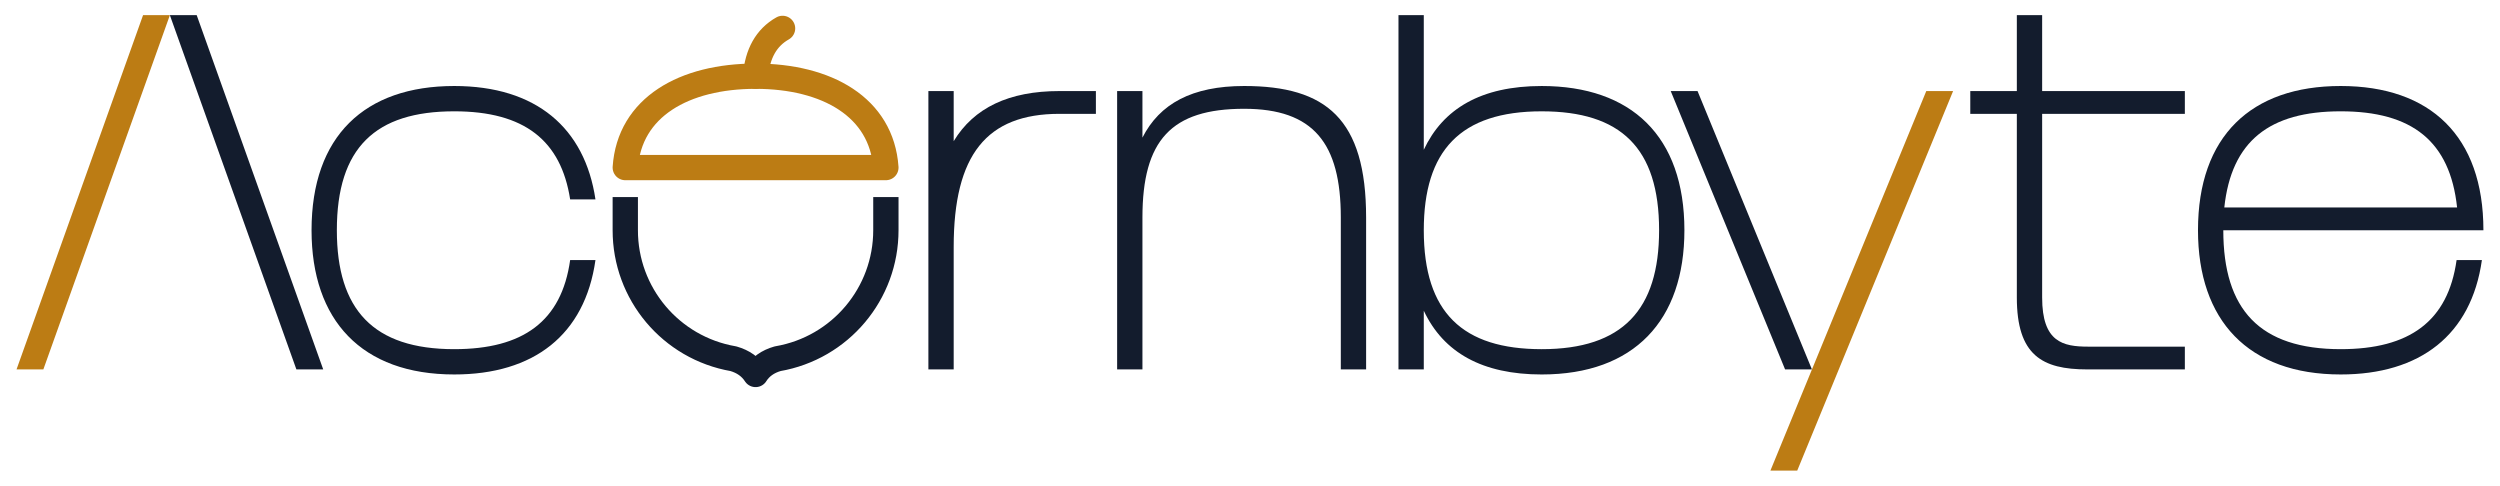
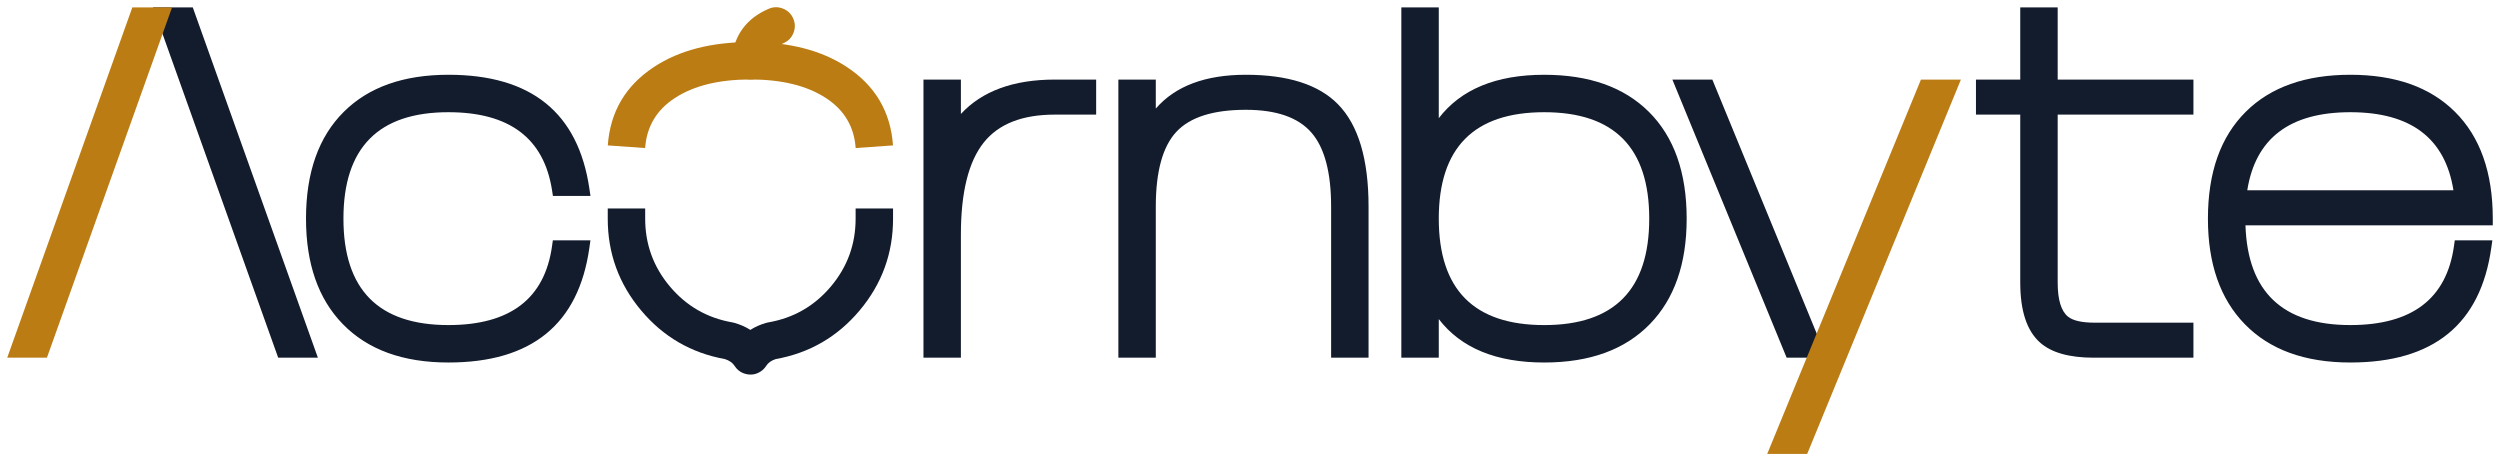
- <svg xmlns="http://www.w3.org/2000/svg" viewBox="-246.75 -48.00 493.51 96.01" width="494" height="96" role="img" aria-label="AcornByte">
-   <g transform="matrix(1.3889 0 0 1.3889 -213.4499 -10.0002)">
-     <g transform="translate(10.9089 0)">
-       <path fill="#131c2d" transform="translate(-109.4354 -97.1176)" d="M 102.343 71.915 L 120.344 122.32 L 116.528 122.32 L 98.526 71.915 Z" />
-     </g>
-     <g transform="translate(-10.9089 0)">
-       <polygon fill="#bc7c14" points="7.093,-25.202 10.909,-25.202 -7.093,25.202 -10.909,25.202" />
-     </g>
-   </g>
-   <g transform="matrix(1.3889 0 0 1.3889 -157.4 -2.5009)">
-     <path fill="#131c2d" transform="translate(-98.562 -102.5181)" d="M 98.67 85.597 C 87.437 85.597 81.965 90.781 81.965 102.518 C 81.965 113.823 87.149 119.44 98.67 119.44 C 108.463 119.44 113.935 115.479 115.159 106.766 L 118.76 106.766 C 117.248 117.423 109.975 123.04 98.67 123.04 C 85.493 123.04 78.364 115.335 78.364 102.518 C 78.364 89.125 85.925 81.996 98.67 81.996 C 110.335 81.996 117.248 87.973 118.76 98.126 L 115.159 98.126 C 113.863 89.773 108.679 85.597 98.67 85.597 Z" />
-   </g>
-   <g transform="matrix(1.3889 0 0 1.3889 -97.7 -2.5009)">
-     <g transform="translate(-98.5623 -102.5181)">
-       <path d="M 80.02 97.8 L 80.02 102.5 A 18.54 18.54 0 0 0 95.4 120.8 Q 97.5 121.4 98.56 123.04 Q 99.6 121.4 101.7 120.8 A 18.54 18.54 0 0 0 117.1 102.5 L 117.1 97.8" fill="none" stroke="#131c2d" stroke-width="3.6" stroke-linejoin="round" />
-       <path d="M 80.02 93.6 C 80.6 85 88.4 80.6 98.56 80.6 C 108.7 80.6 116.5 85 117.1 93.6 Z" fill="none" stroke="#bc7c14" stroke-width="3.6" stroke-linejoin="round" />
-       <path d="M 98.56 80.6 C 98.8 77.4 100.1 75.1 102.4 73.8" fill="none" stroke="#bc7c14" stroke-width="3.6" stroke-linecap="round" />
-     </g>
-   </g>
-   <g transform="matrix(1.3889 0 0 1.3889 -47.0011 -2.5009)">
-     <path fill="#131c2d" transform="translate(-98.5618 -102.5181)" d="M 86.645 82.716 L 90.245 82.716 L 90.245 89.845 C 93.125 85.093 98.094 82.716 105.294 82.716 L 110.479 82.716 L 110.479 85.957 L 105.294 85.957 C 94.926 85.957 90.245 91.789 90.245 104.894 L 90.245 122.32 L 86.645 122.32 L 86.645 82.716 Z" />
-   </g>
-   <g transform="matrix(1.3889 0 0 1.3889 -1.6504 -3.0009)">
-     <path fill="#131c2d" transform="translate(-98.5619 -102.1581)" d="M 98.922 85.237 C 88.553 85.237 84.449 89.701 84.449 100.718 L 84.449 122.32 L 80.848 122.32 L 80.848 82.716 L 84.449 82.716 L 84.449 89.341 C 86.897 84.517 91.505 81.996 98.922 81.996 C 110.587 81.996 116.275 86.677 116.275 100.718 L 116.275 122.32 L 112.675 122.32 L 112.675 100.718 C 112.675 90.133 108.787 85.237 98.922 85.237 Z" />
-   </g>
-   <g transform="matrix(1.3889 0 0 1.3889 57.5999 -9.5002)">
-     <path fill="#131c2d" transform="translate(-98.5621 -97.4776)" d="M 81.821 113.967 L 81.821 122.32 L 78.22 122.32 L 78.22 71.915 L 81.821 71.915 L 81.821 91.069 C 84.557 85.237 89.957 81.996 98.598 81.996 C 111.343 81.996 118.904 89.125 118.904 102.518 C 118.904 115.335 111.775 123.04 98.598 123.04 C 90.173 123.04 84.629 119.944 81.821 113.967 Z M 98.598 119.44 C 110.119 119.44 115.303 113.823 115.303 102.518 C 115.303 90.781 109.831 85.597 98.598 85.597 C 87.005 85.597 81.821 91.213 81.821 102.518 C 81.821 114.255 87.365 119.44 98.598 119.44 Z" />
-   </g>
-   <g transform="matrix(1.3889 0 0 1.3889 111.0497 7.5)">
-     <g transform="translate(-10.0447 -7.2006)">
-       <path fill="#131c2d" transform="translate(-88.5176 -102.5181)" d="M 82.289 82.716 L 98.562 122.32 L 94.746 122.32 L 78.473 82.716 Z" />
-     </g>
-     <g transform="translate(7.0925 0)">
-       <polygon fill="#bc7c14" points="9.181,-27.002 12.997,-27.002 -9.181,27.002 -12.997,27.002" />
-     </g>
-   </g>
-   <g transform="matrix(1.3889 0 0 1.3889 163.5491 -10.0002)">
-     <path fill="#131c2d" transform="translate(-98.562 -97.1176)" d="M 89.921 112.095 L 89.921 85.957 L 83.297 85.957 L 83.297 82.716 L 89.921 82.716 L 89.921 71.915 L 93.522 71.915 L 93.522 82.716 L 113.827 82.716 L 113.827 85.957 L 93.522 85.957 L 93.522 112.095 C 93.522 118.431 96.474 119.08 100.074 119.08 L 113.827 119.08 L 113.827 122.32 L 99.93 122.32 C 93.522 122.32 89.921 120.304 89.921 112.095 Z" />
-   </g>
-   <g transform="matrix(1.3889 0 0 1.3889 215.55 -2.5009)">
-     <path fill="#131c2d" transform="translate(-98.598 -102.5181)" d="M 78.292 102.518 C 78.292 89.125 85.853 81.996 98.598 81.996 C 111.343 81.996 118.904 89.125 118.904 102.518 L 81.893 102.518 C 81.893 113.823 87.077 119.44 98.598 119.44 C 108.391 119.44 113.863 115.479 115.087 106.766 L 118.688 106.766 C 117.176 117.423 109.903 123.04 98.598 123.04 C 85.421 123.04 78.292 115.335 78.292 102.518 Z M 115.159 99.278 C 114.151 89.845 108.751 85.597 98.598 85.597 C 88.445 85.597 83.045 89.845 82.037 99.278 Z" />
-   </g>
+ <svg xmlns="http://www.w3.org/2000/svg" viewBox="-260.002 -47.927 519.422 95.820" role="img" aria-label="AcornByte">
+   <defs />
+   <path fill="#131c2d" d="M-220.928,-45.004 L-195.925,25.003 L-201.226,25.003 L-226.228,-45.004 Z" />
+   <path fill="#131c2d" d="M-219.62,-45.471 L-193.954,26.392 L-202.204,26.392 L-228.199,-46.392 L-219.949,-46.392 Z M-221.906,-43.615 L-224.257,-43.615 L-200.247,23.614 L-197.896,23.614 L-221.906,-43.615 Z" />
+   <path fill="#bc7c14" d="M-231.528,-45.004 L-226.228,-45.004 L-251.23,25.003 L-256.531,25.003 Z" />
+   <path fill="#bc7c14" d="M-224.257,-46.392 L-250.251,26.392 L-258.502,26.392 L-232.507,-46.392 L-224.257,-46.392 Z M-230.55,-43.615 L-254.56,23.614 L-252.209,23.614 L-228.199,-43.615 L-230.55,-43.615 Z" />
+   <path fill="#131c2d" d="M-166.833,-26.003 C-182.435,-26.003 -190.035,-18.803 -190.035,-2.501 C-190.035,13.2 -182.835,21.001 -166.833,21.001 C-153.232,21.001 -145.631,15.501 -143.931,3.4 L-138.93,3.4 C-141.031,18.201 -151.131,26.002 -166.833,26.002 C-185.135,26.002 -195.036,15.301 -195.036,-2.501 C-195.036,-21.103 -184.535,-31.004 -166.833,-31.004 C-150.631,-31.004 -141.031,-22.703 -138.93,-8.602 L-143.931,-8.602 C-145.731,-20.203 -152.932,-26.003 -166.833,-26.003 Z" />
+   <path fill="#131c2d" d="M-166.833,-24.614 Q-188.646,-24.614 -188.646,-2.501 Q-188.646,19.612 -166.833,19.612 Q-147.611,19.612 -145.306,3.206 L-145.138,2.011 L-137.33,2.011 L-137.555,3.595 Q-140.932,27.391 -166.833,27.391 Q-181.021,27.391 -188.793,19.394 Q-196.424,11.543 -196.424,-2.501 Q-196.424,-16.901 -188.551,-24.714 Q-180.812,-32.393 -166.833,-32.393 Q-141.07,-32.393 -137.557,-8.806 L-137.319,-7.213 L-145.121,-7.213 L-145.303,-8.389 Q-147.821,-24.614 -166.833,-24.614 Z M-166.833,-27.392 Q-146.129,-27.392 -142.763,-9.99 L-140.576,-9.99 Q-144.359,-29.615 -166.833,-29.615 Q-193.647,-29.615 -193.647,-2.501 Q-193.647,10.415 -186.801,17.458 Q-179.847,24.613 -166.833,24.613 Q-144.229,24.613 -140.564,4.789 L-142.746,4.789 Q-145.896,22.39 -166.833,22.39 Q-191.424,22.39 -191.424,-2.501 Q-191.424,-27.392 -166.833,-27.392 Z" />
+   <path fill="#131c2d" d="M-125.953,-4.609 L-125.953,-2.526 Q-125.967,5.468 -120.828,11.583 Q-115.689,17.697 -107.818,19.059 Q-107.613,19.094 -107.413,19.152 Q-105.572,19.678 -104.104,20.616 Q-102.641,19.678 -100.799,19.152 Q-100.597,19.094 -100.39,19.058 Q-92.512,17.704 -87.365,11.589 Q-82.219,5.473 -82.231,-2.52 L-82.231,-4.609 L-74.453,-4.609 L-74.453,-2.532 Q-74.437,8.305 -81.414,16.597 Q-88.314,24.795 -98.832,26.681 Q-100.194,27.116 -100.808,28.085 Q-101.265,28.805 -101.981,29.268 Q-103.334,30.142 -104.909,29.804 Q-106.484,29.466 -107.358,28.113 Q-107.999,27.122 -109.381,26.681 Q-119.892,24.785 -126.782,16.587 Q-133.75,8.297 -133.731,-2.526 L-133.731,-4.609 Z" />
+   <path fill="#bc7c14" d="M-133.722,-17.717 Q-132.979,-28.221 -124.076,-34.049 Q-116.219,-39.193 -104.092,-39.193 Q-91.982,-39.193 -84.119,-34.05 Q-75.205,-28.219 -74.463,-17.717 L-82.221,-17.169 Q-82.691,-23.822 -88.377,-27.541 Q-94.3,-31.415 -104.092,-31.415 Q-113.899,-31.415 -119.816,-27.542 Q-125.493,-23.826 -125.963,-17.169 Z" />
+   <path fill="#bc7c14" d="M-107.962,-35.685 Q-107.232,-43.113 -100.296,-46.098 Q-98.817,-46.735 -97.32,-46.139 Q-95.824,-45.544 -95.187,-44.064 Q-94.55,-42.584 -95.146,-41.088 Q-95.742,-39.591 -97.221,-38.954 Q-99.941,-37.784 -100.222,-34.923 Q-100.38,-33.32 -101.625,-32.298 Q-102.87,-31.276 -104.473,-31.434 Q-106.076,-31.592 -107.098,-32.837 Q-108.12,-34.082 -107.962,-35.685 Z" />
+   <path fill="#131c2d" d="M-66.748,-30.004 L-61.747,-30.004 L-61.747,-20.103 C-57.747,-26.703 -50.846,-30.004 -40.845,-30.004 L-33.644,-30.004 L-33.644,-25.503 L-40.845,-25.503 C-55.246,-25.503 -61.747,-17.402 -61.747,0.799 L-61.747,25.002 L-66.748,25.002 L-66.748,-30.004 Z" />
+   <path fill="#131c2d" d="M-60.358,-31.393 L-60.358,-24.253 Q-53.735,-31.393 -40.845,-31.393 L-32.256,-31.393 L-32.256,-24.114 L-40.845,-24.114 Q-50.989,-24.114 -55.61,-18.312 Q-60.358,-12.351 -60.358,0.799 L-60.358,26.391 L-68.136,26.391 L-68.136,-31.393 L-60.358,-31.393 Z M-65.359,-28.615 L-65.359,23.613 L-63.136,23.613 L-63.136,0.799 Q-63.136,-26.892 -40.845,-26.892 L-35.033,-26.892 L-35.033,-28.615 L-40.845,-28.615 Q-54.964,-28.615 -60.559,-19.383 L-63.136,-20.103 L-63.136,-28.615 L-65.359,-28.615 Z" />
+   <path fill="#131c2d" d="M-1.15,-26.503 C-15.551,-26.503 -21.252,-20.303 -21.252,-5.001 L-21.252,25.002 L-26.252,25.002 L-26.252,-30.004 L-21.252,-30.004 L-21.252,-20.803 C-17.851,-27.503 -11.451,-31.004 -1.15,-31.004 C15.052,-31.004 22.952,-24.503 22.952,-5.001 L22.952,25.002 L17.952,25.002 L17.952,-5.001 C17.952,-19.702 12.552,-26.503 -1.15,-26.503 Z" />
+   <path fill="#131c2d" d="M-1.15,-25.114 Q-11.328,-25.114 -15.585,-20.544 Q-19.863,-15.951 -19.863,-5.001 L-19.863,26.391 L-27.641,26.391 L-27.641,-31.393 L-19.863,-31.393 L-19.863,-25.37 Q-13.779,-32.393 -1.15,-32.393 Q11.958,-32.393 17.966,-26.29 Q24.341,-19.816 24.341,-5.001 L24.341,26.391 L16.563,26.391 L16.563,-5.001 Q16.563,-15.65 12.489,-20.356 Q8.37,-25.114 -1.15,-25.114 Z M-1.15,-27.892 Q19.341,-27.892 19.341,-5.001 L19.341,23.613 L21.563,23.613 L21.563,-5.001 Q21.563,-18.678 15.987,-24.341 Q10.795,-29.615 -1.15,-29.615 Q-15.222,-29.615 -20.013,-20.174 L-22.641,-20.803 L-22.641,-28.615 L-24.863,-28.615 L-24.863,23.613 L-22.641,23.613 L-22.641,-5.001 Q-22.641,-17.044 -17.618,-22.437 Q-12.537,-27.892 -1.15,-27.892 Z" />
+   <path fill="#131c2d" d="M37.542,13.402 L37.542,25.003 L32.541,25.003 L32.541,-45.004 L37.542,-45.004 L37.542,-18.401 C41.342,-26.502 48.843,-31.002 60.844,-31.002 C78.546,-31.002 89.047,-21.101 89.047,-2.499 C89.047,15.302 79.146,26.003 60.844,26.003 C49.143,26.003 41.442,21.703 37.542,13.402 Z M60.844,21.003 C76.846,21.003 84.046,13.202 84.046,-2.499 C84.046,-18.801 76.446,-26.002 60.844,-26.002 C44.742,-26.002 37.542,-18.201 37.542,-2.499 C37.542,13.802 45.242,21.003 60.844,21.003 Z" />
+   <path fill="#131c2d" d="M38.931,18.371 L38.931,26.392 L31.152,26.392 L31.152,-46.392 L38.931,-46.392 L38.931,-23.374 Q45.854,-32.391 60.844,-32.391 Q74.823,-32.391 82.562,-24.712 Q90.435,-16.9 90.435,-2.499 Q90.435,11.544 82.804,19.396 Q75.032,27.392 60.844,27.392 Q45.859,27.392 38.931,18.371 Z M36.153,13.402 L38.799,12.811 Q44.345,24.614 60.844,24.614 Q73.858,24.614 80.812,17.459 Q87.658,10.417 87.658,-2.499 Q87.658,-29.613 60.844,-29.613 Q44.336,-29.613 38.799,-17.811 L36.153,-18.401 L36.153,-43.615 L33.93,-43.615 L33.93,23.614 L36.153,23.614 Z M60.844,22.392 Q36.153,22.392 36.153,-2.499 Q36.153,-27.39 60.844,-27.39 Q85.435,-27.39 85.435,-2.499 Q85.435,22.392 60.844,22.392 Z M60.844,19.614 Q82.657,19.614 82.657,-2.499 Q82.657,-24.613 60.844,-24.613 Q38.931,-24.613 38.931,-2.499 Q38.931,19.614 60.844,19.614 Z" />
+   <path fill="#131c2d" d="M94.837,-30.004 L117.439,25.002 L112.139,25.002 L89.537,-30.004 Z" />
+   <path fill="#131c2d" d="M96.122,-30.532 L119.512,26.391 L111.208,26.391 L87.464,-31.393 L95.768,-31.393 Z M93.906,-28.615 L91.609,-28.615 L113.07,23.613 L115.367,23.613 L93.906,-28.615 Z" />
+   <path fill="#bc7c14" d="M140.042,-30.004 L145.341,-30.004 L114.539,45.004 L109.238,45.004 Z" />
+   <path fill="#bc7c14" d="M147.413,-31.393 L115.47,46.393 L107.166,46.393 L139.11,-31.393 L147.413,-31.393 Z M140.973,-28.615 L111.31,43.615 L113.608,43.615 L143.27,-28.615 L140.973,-28.615 Z" />
+   <path fill="#131c2d" d="M161.132,10.802 L161.132,-25.502 L151.931,-25.502 L151.931,-30.002 L161.132,-30.002 L161.132,-45.004 L166.132,-45.004 L166.132,-30.002 L194.335,-30.002 L194.335,-25.502 L166.132,-25.502 L166.132,10.802 C166.132,19.603 170.233,20.503 175.233,20.503 L194.335,20.503 L194.335,25.003 L175.033,25.003 C166.132,25.003 161.132,22.203 161.132,10.802 Z" />
+   <path fill="#131c2d" d="M159.743,10.802 L159.743,-24.113 L150.542,-24.113 L150.542,-31.391 L159.743,-31.391 L159.743,-46.392 L167.521,-46.392 L167.521,-31.391 L195.724,-31.391 L195.724,-24.113 L167.521,-24.113 L167.521,10.802 Q167.521,16.138 169.677,17.87 Q171.227,19.114 175.233,19.114 L195.724,19.114 L195.724,26.392 L175.033,26.392 Q167.353,26.392 163.816,23.21 Q159.743,19.547 159.743,10.802 Z M162.521,10.802 Q162.521,18.309 165.674,21.145 Q168.419,23.614 175.033,23.614 L192.946,23.614 L192.946,21.892 L175.233,21.892 Q164.743,21.892 164.743,10.802 L164.743,-26.89 L192.946,-26.89 L192.946,-28.613 L164.743,-28.613 L164.743,-43.615 L162.521,-43.615 L162.521,-28.613 L153.32,-28.613 L153.32,-26.89 L162.521,-26.89 Z" />
+   <path fill="#131c2d" d="M200.125,-2.501 C200.125,-21.103 210.626,-31.004 228.328,-31.004 C246.03,-31.004 256.531,-21.103 256.531,-2.501 L205.126,-2.501 C205.126,13.2 212.326,21.001 228.328,21.001 C241.929,21.001 249.53,15.501 251.23,3.4 L256.231,3.4 C254.131,18.201 244.03,26.002 228.328,26.002 C210.026,26.002 200.125,15.301 200.125,-2.501 Z M251.33,-7.001 C249.93,-20.103 242.43,-26.003 228.328,-26.003 C214.227,-26.003 206.726,-20.103 205.326,-7.001 Z" />
+   <path fill="#131c2d" d="M198.736,-2.501 Q198.736,-16.901 206.61,-24.714 Q214.349,-32.393 228.328,-32.393 Q242.307,-32.393 250.046,-24.714 Q257.92,-16.901 257.92,-2.501 L257.92,-1.112 L206.537,-1.112 Q207.211,19.612 228.328,19.612 Q247.55,19.612 249.855,3.206 L250.023,2.011 L257.83,2.011 L257.606,3.595 Q254.23,27.391 228.328,27.391 Q214.14,27.391 206.368,19.394 Q198.736,11.543 198.736,-2.501 Z M201.514,-2.501 Q201.514,10.415 208.359,17.458 Q215.314,24.613 228.328,24.613 Q250.932,24.613 254.597,4.789 L252.415,4.789 Q249.265,22.39 228.328,22.39 Q203.737,22.39 203.737,-2.501 L203.737,-3.89 L255.124,-3.89 Q254.446,-29.615 228.328,-29.615 Q201.514,-29.615 201.514,-2.501 Z M252.875,-5.612 L203.781,-5.612 L203.945,-7.149 Q206.108,-27.392 228.328,-27.392 Q250.548,-27.392 252.711,-7.149 Z M249.746,-8.39 Q247.179,-24.614 228.328,-24.614 Q209.477,-24.614 206.91,-8.39 L249.746,-8.39 Z" />
</svg>
